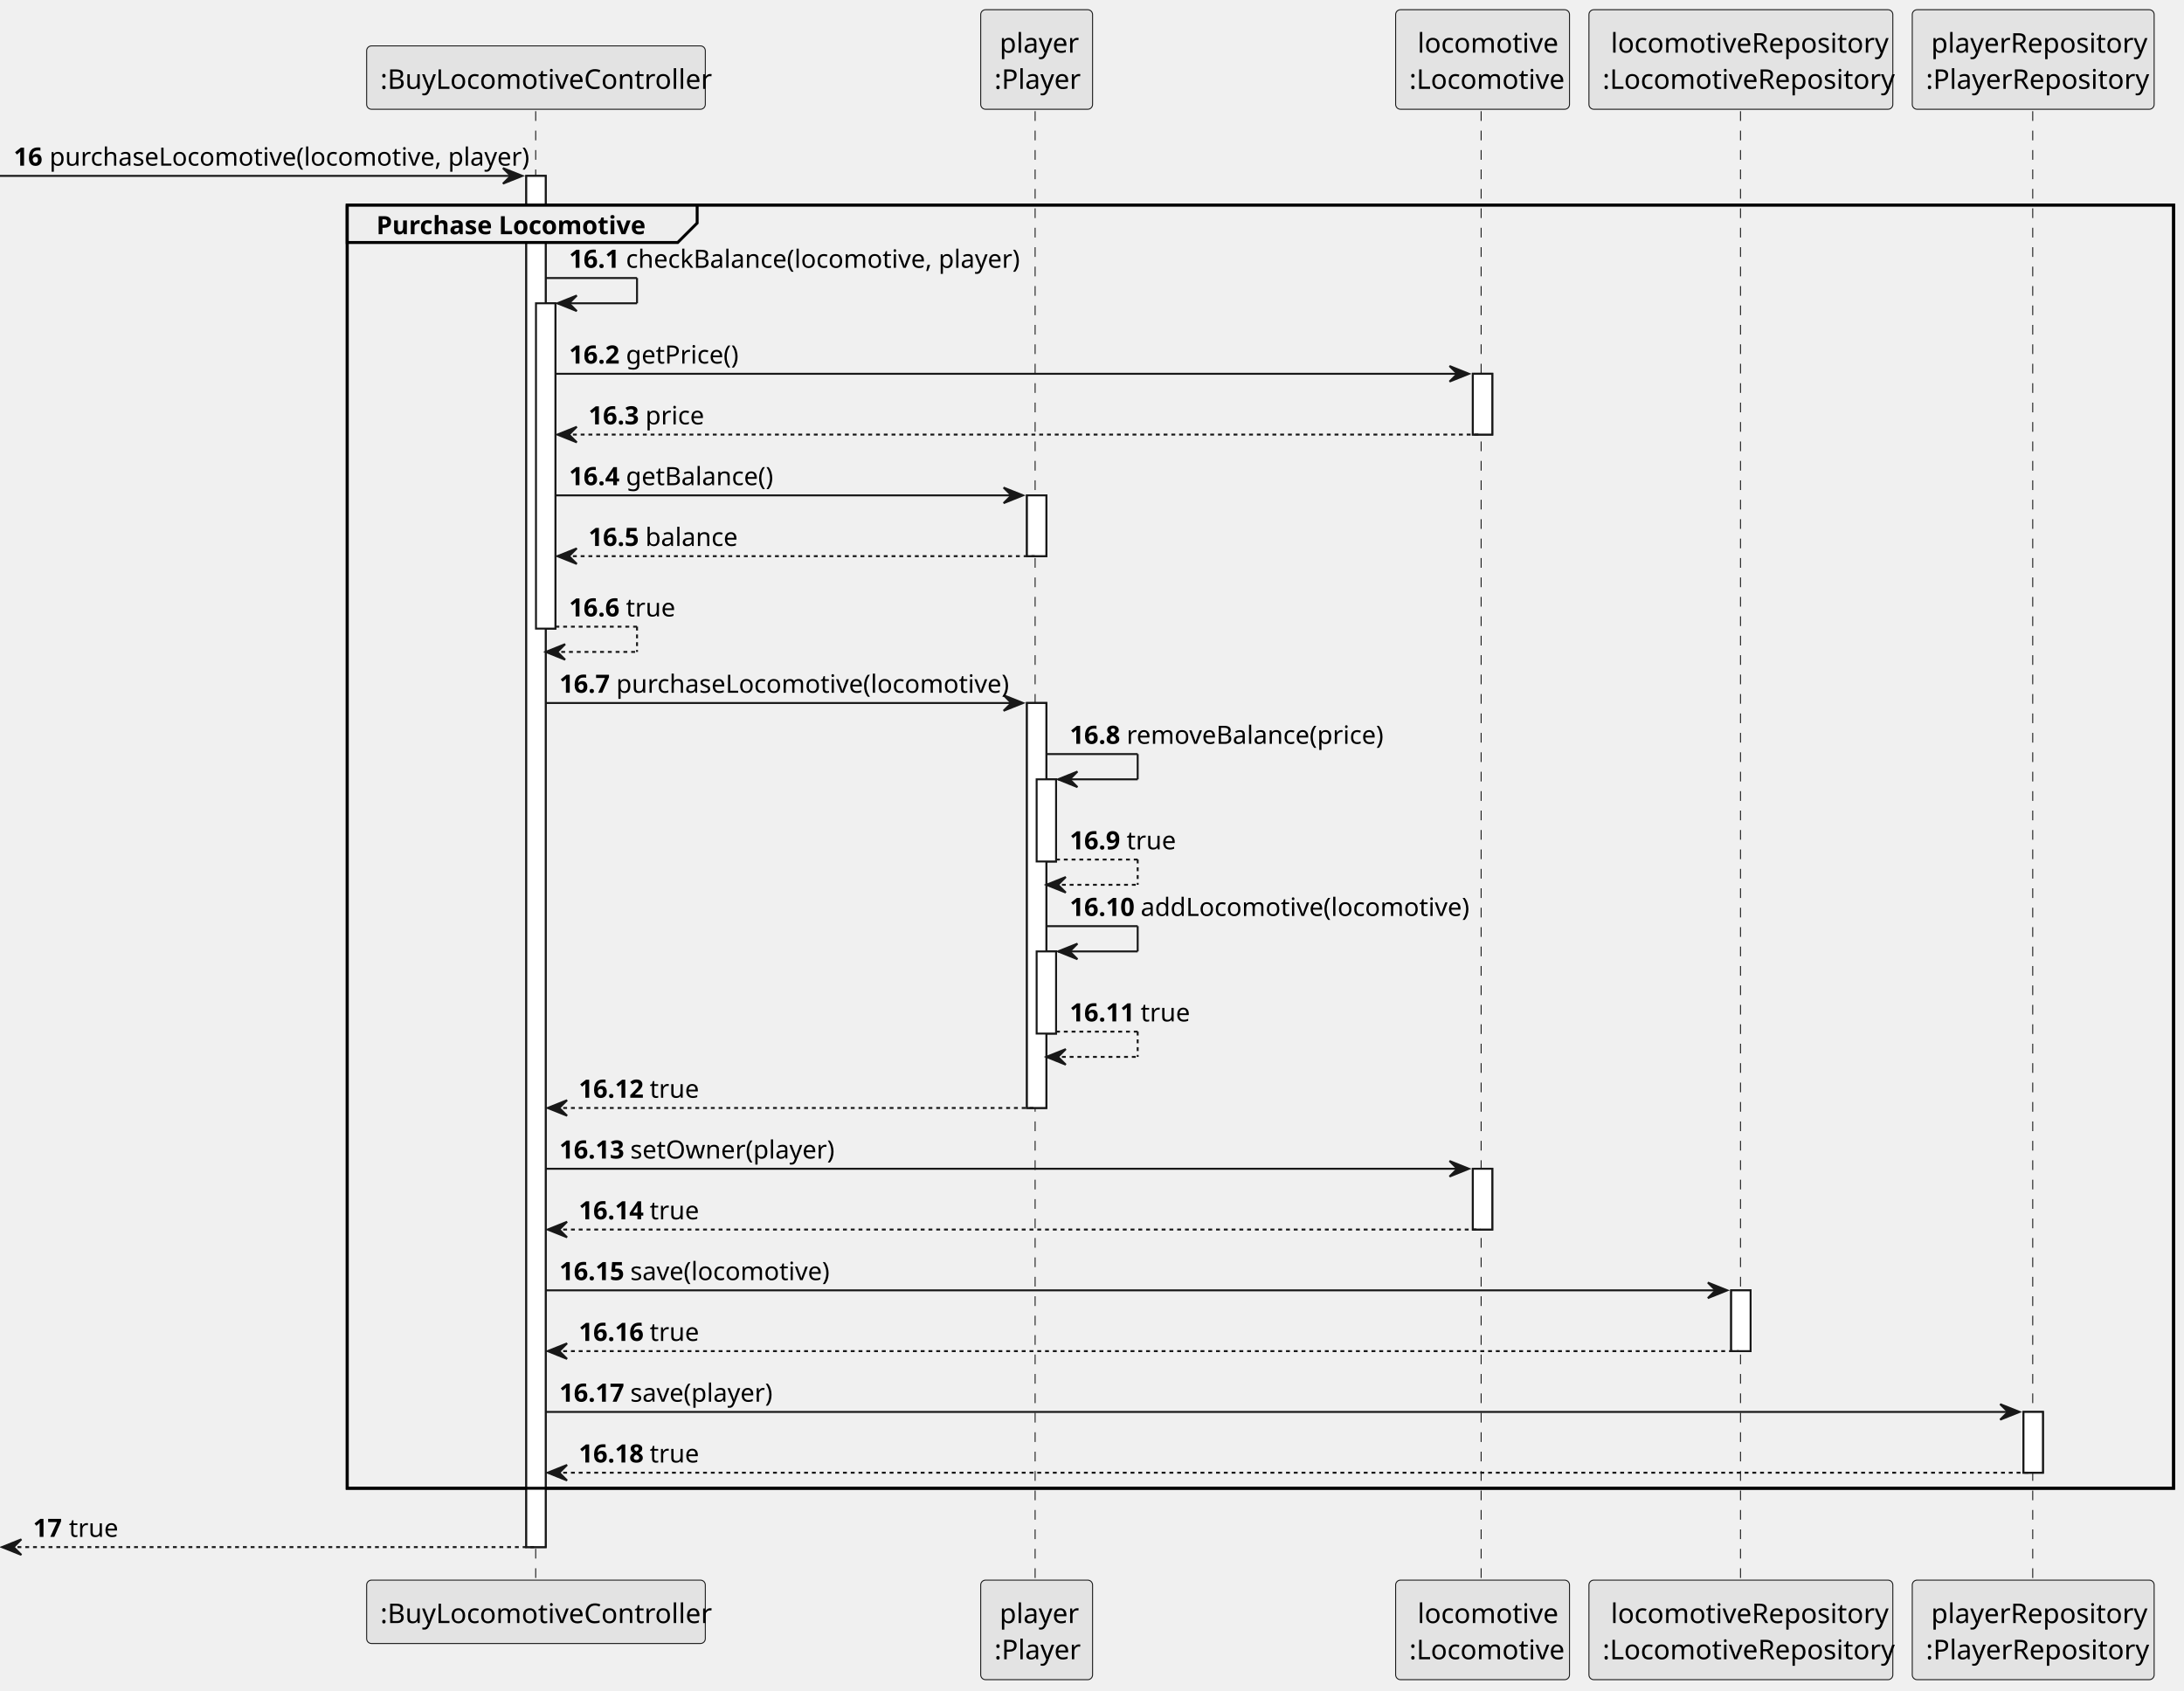
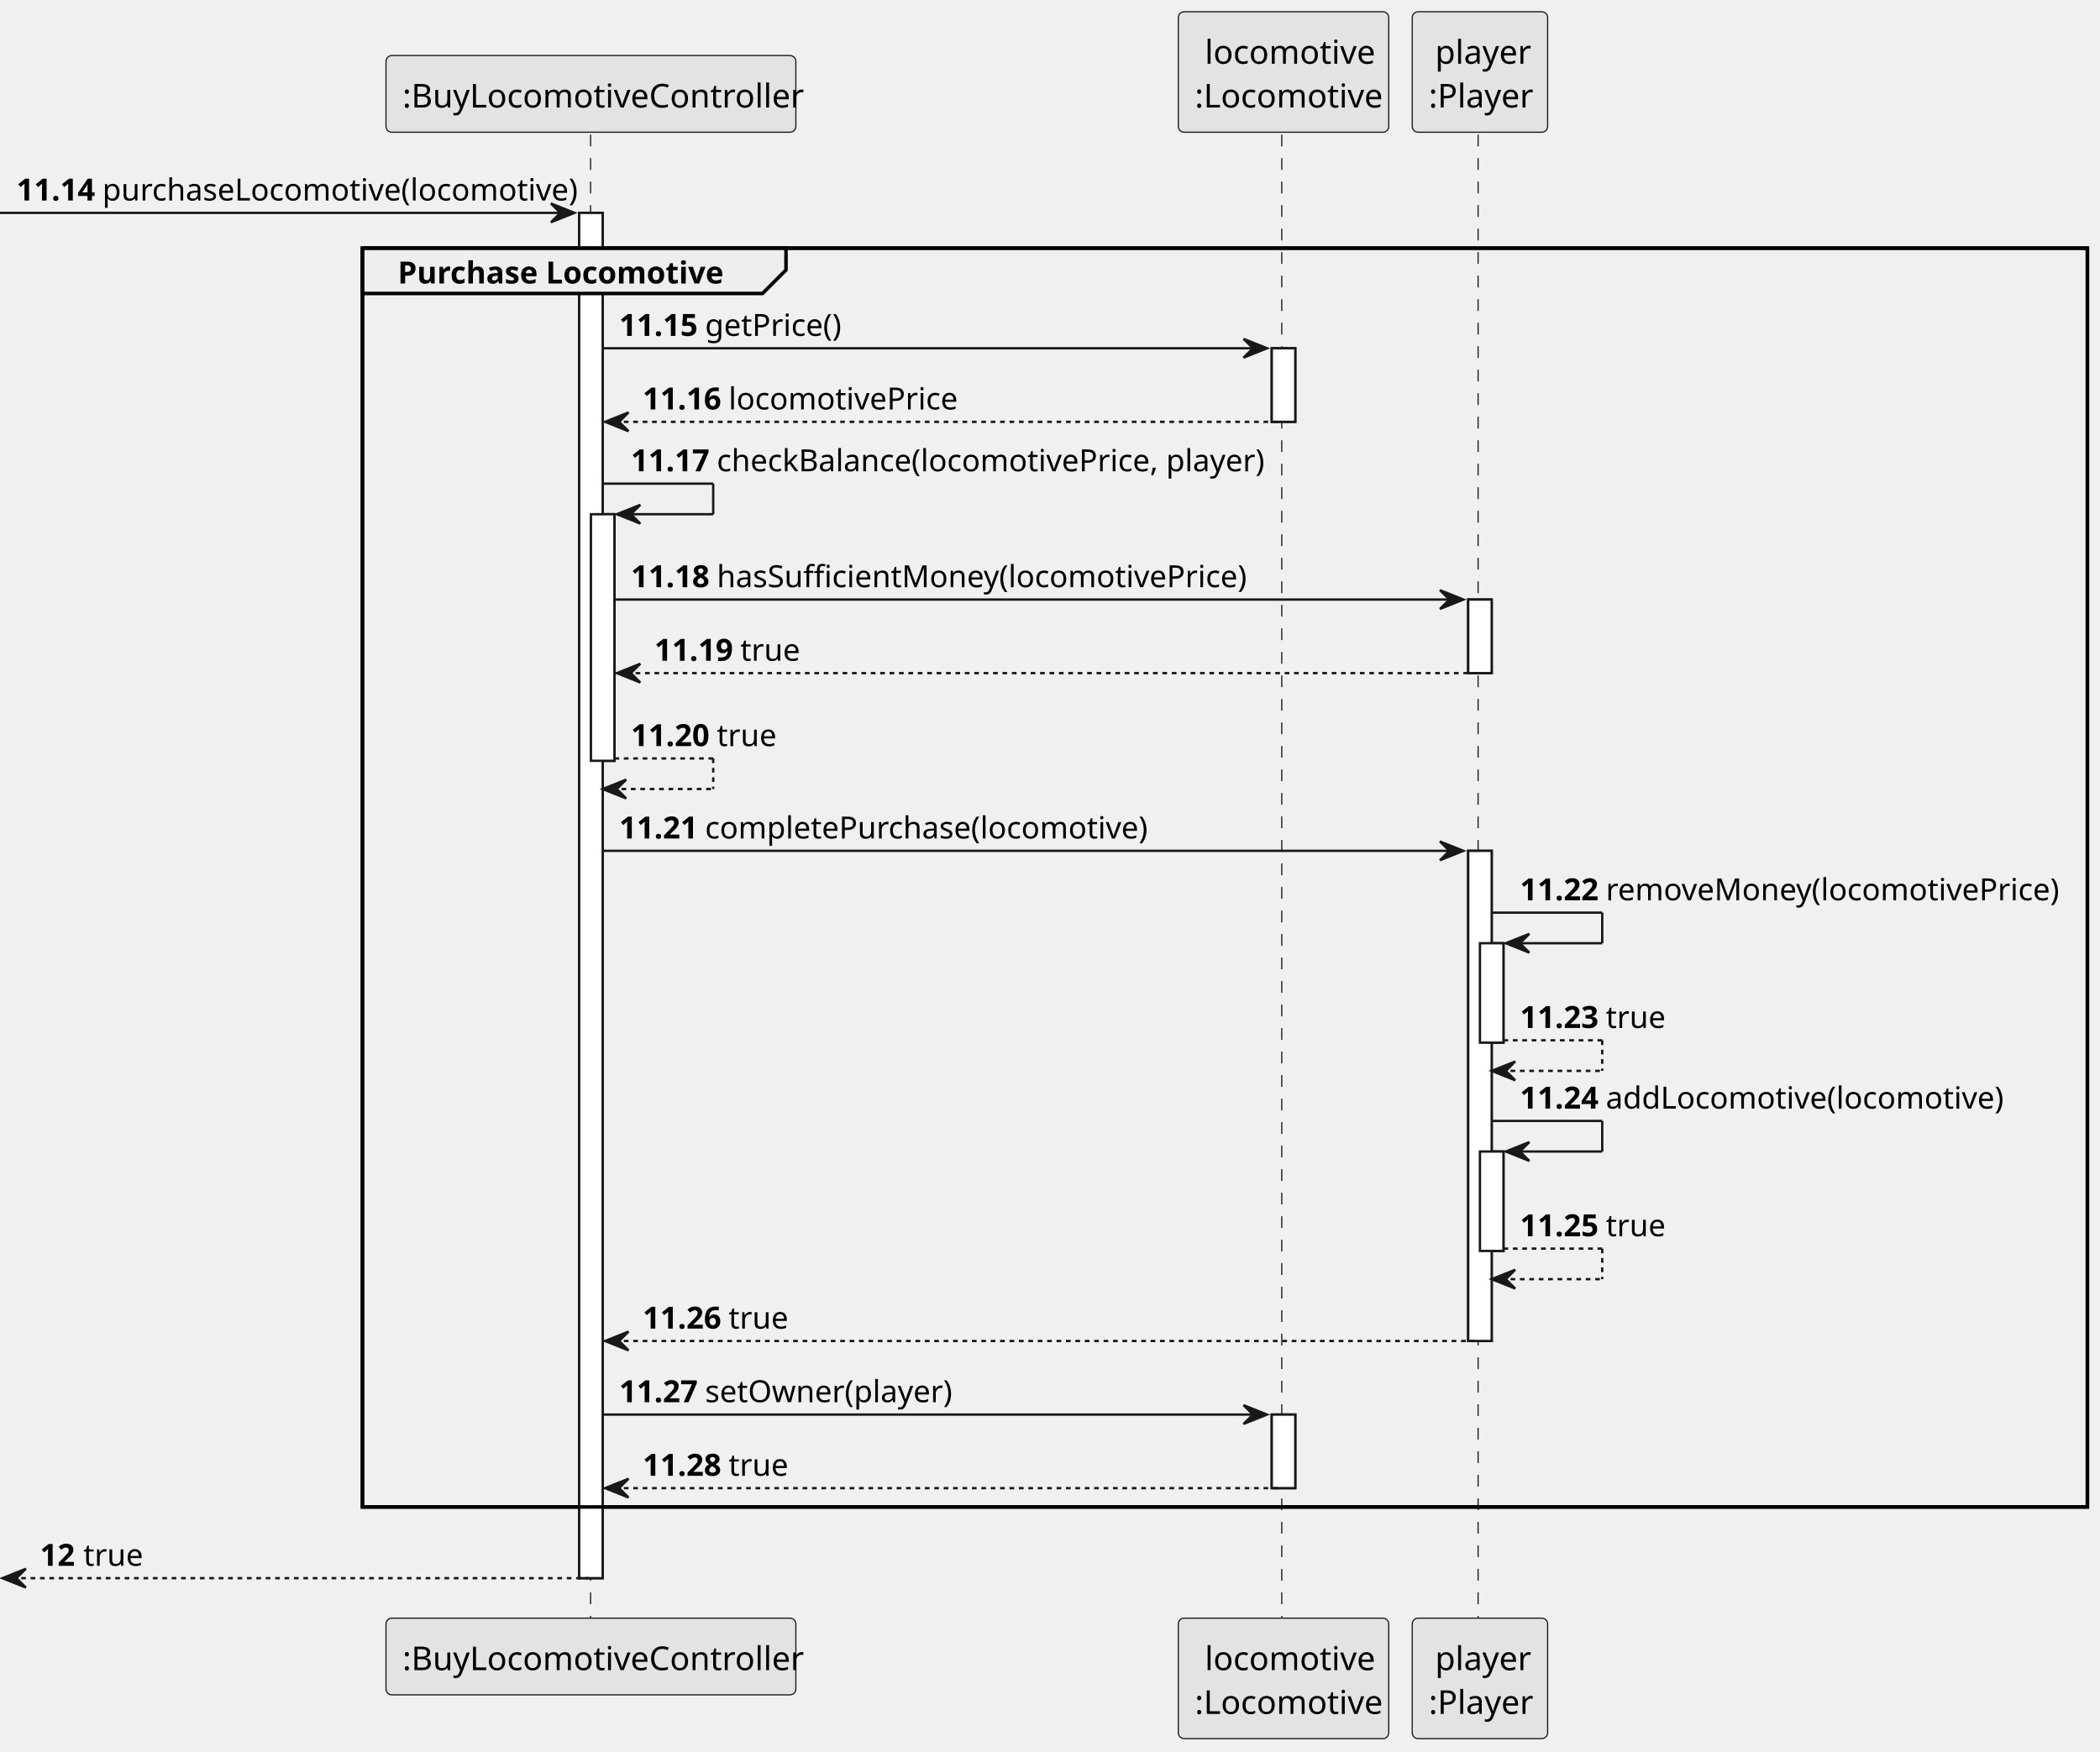
- <svg xmlns="http://www.w3.org/2000/svg" contentStyleType="text/css" height="870px" preserveAspectRatio="none" style="width:1124px;height:870px;background:#FFFFFF;" version="1.1" viewBox="0 0 1124 870" width="1124px" zoomAndPan="magnify">
+ <svg xmlns="http://www.w3.org/2000/svg" contentStyleType="text/css" height="745px" preserveAspectRatio="none" style="width:893px;height:745px;background:#FFFFFF;" version="1.1" viewBox="0 0 893 745" width="893px" zoomAndPan="magnify">
  <defs />
  <g>
-     <rect fill="#FFFFFF" height="705.82" style="stroke:#181818;stroke-width:1.0;" width="10" x="270.844" y="90.533" />
-     <rect fill="#FFFFFF" height="167.455" style="stroke:#181818;stroke-width:1.0;" width="10" x="275.844" y="156.115" />
-     <rect fill="#FFFFFF" height="31.291" style="stroke:#181818;stroke-width:1.0;" width="10" x="528.511" y="254.988" />
-     <rect fill="#FFFFFF" height="208.455" style="stroke:#181818;stroke-width:1.0;" width="10" x="528.511" y="361.861" />
-     <rect fill="#FFFFFF" height="42.291" style="stroke:#181818;stroke-width:1.0;" width="10" x="533.511" y="401.152" />
-     <rect fill="#FFFFFF" height="42.291" style="stroke:#181818;stroke-width:1.0;" width="10" x="533.511" y="489.734" />
-     <rect fill="#FFFFFF" height="31.291" style="stroke:#181818;stroke-width:1.0;" width="10" x="758.007" y="192.406" />
-     <rect fill="#FFFFFF" height="31.291" style="stroke:#181818;stroke-width:1.0;" width="10" x="758.007" y="601.607" />
-     <rect fill="#FFFFFF" height="31.291" style="stroke:#181818;stroke-width:1.0;" width="10" x="890.948" y="664.189" />
-     <rect fill="#FFFFFF" height="31.291" style="stroke:#181818;stroke-width:1.0;" width="10" x="1041.393" y="726.771" />
-     <rect fill="none" height="660.529" style="stroke:#000000;stroke-width:1.5;" width="939.941" x="178.696" y="105.533" />
-     <line style="stroke:#181818;stroke-width:0.5;stroke-dasharray:5.0,5.0;" x1="275.696" x2="275.696" y1="57.242" y2="814.354" />
-     <line style="stroke:#181818;stroke-width:0.5;stroke-dasharray:5.0,5.0;" x1="532.725" x2="532.725" y1="57.242" y2="814.354" />
-     <line style="stroke:#181818;stroke-width:0.5;stroke-dasharray:5.0,5.0;" x1="762.266" x2="762.266" y1="57.242" y2="814.354" />
-     <line style="stroke:#181818;stroke-width:0.5;stroke-dasharray:5.0,5.0;" x1="895.749" x2="895.749" y1="57.242" y2="814.354" />
-     <line style="stroke:#181818;stroke-width:0.5;stroke-dasharray:5.0,5.0;" x1="1046.148" x2="1046.148" y1="57.242" y2="814.354" />
-     <rect fill="#E3E3E3" height="32.621" rx="2.5" ry="2.5" style="stroke:#181818;stroke-width:0.5;" width="174.296" x="188.696" y="23.621" />
-     <text fill="#000000" font-family="sans-serif" font-size="14" lengthAdjust="spacing" textLength="160.296" x="195.696" y="45.728">:BuyLocomotiveController</text>
-     <rect fill="#E3E3E3" height="32.621" rx="2.5" ry="2.5" style="stroke:#181818;stroke-width:0.5;" width="174.296" x="188.696" y="813.354" />
-     <text fill="#000000" font-family="sans-serif" font-size="14" lengthAdjust="spacing" textLength="160.296" x="195.696" y="835.461">:BuyLocomotiveController</text>
-     <rect fill="#E3E3E3" height="51.242" rx="2.5" ry="2.5" style="stroke:#181818;stroke-width:0.5;" width="57.572" x="504.725" y="5" />
-     <text fill="#000000" font-family="sans-serif" font-size="14" lengthAdjust="spacing" textLength="38.131" x="514.446" y="27.107">player</text>
-     <text fill="#000000" font-family="sans-serif" font-size="14" lengthAdjust="spacing" textLength="43.572" x="511.725" y="45.728">:Player</text>
-     <rect fill="#E3E3E3" height="51.242" rx="2.5" ry="2.5" style="stroke:#181818;stroke-width:0.5;" width="57.572" x="504.725" y="813.354" />
-     <text fill="#000000" font-family="sans-serif" font-size="14" lengthAdjust="spacing" textLength="38.131" x="514.446" y="835.461">player</text>
-     <text fill="#000000" font-family="sans-serif" font-size="14" lengthAdjust="spacing" textLength="43.572" x="511.725" y="854.082">:Player</text>
-     <rect fill="#E3E3E3" height="51.242" rx="2.5" ry="2.5" style="stroke:#181818;stroke-width:0.5;" width="89.482" x="718.266" y="5" />
-     <text fill="#000000" font-family="sans-serif" font-size="14" lengthAdjust="spacing" textLength="66.917" x="729.549" y="27.107">locomotive</text>
-     <text fill="#000000" font-family="sans-serif" font-size="14" lengthAdjust="spacing" textLength="75.482" x="725.266" y="45.728">:Locomotive</text>
-     <rect fill="#E3E3E3" height="51.242" rx="2.5" ry="2.5" style="stroke:#181818;stroke-width:0.5;" width="89.482" x="718.266" y="813.354" />
-     <text fill="#000000" font-family="sans-serif" font-size="14" lengthAdjust="spacing" textLength="66.917" x="729.549" y="835.461">locomotive</text>
-     <text fill="#000000" font-family="sans-serif" font-size="14" lengthAdjust="spacing" textLength="75.482" x="725.266" y="854.082">:Locomotive</text>
-     <rect fill="#E3E3E3" height="51.242" rx="2.5" ry="2.5" style="stroke:#181818;stroke-width:0.5;" width="156.399" x="817.749" y="5" />
-     <text fill="#000000" font-family="sans-serif" font-size="14" lengthAdjust="spacing" textLength="133.834" x="829.031" y="27.107">locomotiveRepository</text>
-     <text fill="#000000" font-family="sans-serif" font-size="14" lengthAdjust="spacing" textLength="142.399" x="824.749" y="45.728">:LocomotiveRepository</text>
-     <rect fill="#E3E3E3" height="51.242" rx="2.5" ry="2.5" style="stroke:#181818;stroke-width:0.5;" width="156.399" x="817.749" y="813.354" />
-     <text fill="#000000" font-family="sans-serif" font-size="14" lengthAdjust="spacing" textLength="133.834" x="829.031" y="835.461">locomotiveRepository</text>
-     <text fill="#000000" font-family="sans-serif" font-size="14" lengthAdjust="spacing" textLength="142.399" x="824.749" y="854.082">:LocomotiveRepository</text>
-     <rect fill="#E3E3E3" height="51.242" rx="2.5" ry="2.5" style="stroke:#181818;stroke-width:0.5;" width="124.489" x="984.148" y="5" />
-     <text fill="#000000" font-family="sans-serif" font-size="14" lengthAdjust="spacing" textLength="105.048" x="993.869" y="27.107">playerRepository</text>
-     <text fill="#000000" font-family="sans-serif" font-size="14" lengthAdjust="spacing" textLength="110.489" x="991.148" y="45.728">:PlayerRepository</text>
-     <rect fill="#E3E3E3" height="51.242" rx="2.5" ry="2.5" style="stroke:#181818;stroke-width:0.5;" width="124.489" x="984.148" y="813.354" />
-     <text fill="#000000" font-family="sans-serif" font-size="14" lengthAdjust="spacing" textLength="105.048" x="993.869" y="835.461">playerRepository</text>
-     <text fill="#000000" font-family="sans-serif" font-size="14" lengthAdjust="spacing" textLength="110.489" x="991.148" y="854.082">:PlayerRepository</text>
-     <rect fill="#FFFFFF" height="705.82" style="stroke:#181818;stroke-width:1.0;" width="10" x="270.844" y="90.533" />
-     <rect fill="#FFFFFF" height="167.455" style="stroke:#181818;stroke-width:1.0;" width="10" x="275.844" y="156.115" />
-     <rect fill="#FFFFFF" height="31.291" style="stroke:#181818;stroke-width:1.0;" width="10" x="528.511" y="254.988" />
-     <rect fill="#FFFFFF" height="208.455" style="stroke:#181818;stroke-width:1.0;" width="10" x="528.511" y="361.861" />
-     <rect fill="#FFFFFF" height="42.291" style="stroke:#181818;stroke-width:1.0;" width="10" x="533.511" y="401.152" />
-     <rect fill="#FFFFFF" height="42.291" style="stroke:#181818;stroke-width:1.0;" width="10" x="533.511" y="489.734" />
-     <rect fill="#FFFFFF" height="31.291" style="stroke:#181818;stroke-width:1.0;" width="10" x="758.007" y="192.406" />
-     <rect fill="#FFFFFF" height="31.291" style="stroke:#181818;stroke-width:1.0;" width="10" x="758.007" y="601.607" />
-     <rect fill="#FFFFFF" height="31.291" style="stroke:#181818;stroke-width:1.0;" width="10" x="890.948" y="664.189" />
-     <rect fill="#FFFFFF" height="31.291" style="stroke:#181818;stroke-width:1.0;" width="10" x="1041.393" y="726.771" />
-     <polygon fill="#181818" points="258.844,86.533,268.844,90.533,258.844,94.533,262.844,90.533" style="stroke:#181818;stroke-width:1.0;" />
-     <line style="stroke:#181818;stroke-width:1.0;" x1="0" x2="264.844" y1="90.533" y2="90.533" />
-     <text fill="#000000" font-family="sans-serif" font-size="13" font-weight="bold" lengthAdjust="spacing" textLength="14.46" x="7" y="85.27">16</text>
-     <text fill="#000000" font-family="sans-serif" font-size="13" lengthAdjust="spacing" textLength="233.384" x="25.46" y="85.27">purchaseLocomotive(locomotive, player)</text>
-     <path d="M178.696,105.533 L358.793,105.533 L358.793,114.824 L348.793,124.824 L178.696,124.824 L178.696,105.533 " fill="#EEEEEE" style="stroke:#000000;stroke-width:1.5;" />
-     <rect fill="none" height="660.529" style="stroke:#000000;stroke-width:1.5;" width="939.941" x="178.696" y="105.533" />
-     <text fill="#000000" font-family="sans-serif" font-size="13" font-weight="bold" lengthAdjust="spacing" textLength="135.097" x="193.696" y="120.561">Purchase Locomotive</text>
-     <line style="stroke:#181818;stroke-width:1.0;" x1="280.844" x2="327.844" y1="143.115" y2="143.115" />
-     <line style="stroke:#181818;stroke-width:1.0;" x1="327.844" x2="327.844" y1="143.115" y2="156.115" />
-     <line style="stroke:#181818;stroke-width:1.0;" x1="286.844" x2="327.844" y1="156.115" y2="156.115" />
-     <polygon fill="#181818" points="296.844,152.115,286.844,156.115,296.844,160.115,292.844,156.115" style="stroke:#181818;stroke-width:1.0;" />
-     <text fill="#000000" font-family="sans-serif" font-size="13" font-weight="bold" lengthAdjust="spacing" textLength="25.302" x="292.844" y="137.852">16.1</text>
-     <text fill="#000000" font-family="sans-serif" font-size="13" lengthAdjust="spacing" textLength="194.365" x="322.146" y="137.852">checkBalance(locomotive, player)</text>
-     <polygon fill="#181818" points="746.007,188.406,756.007,192.406,746.007,196.406,750.007,192.406" style="stroke:#181818;stroke-width:1.0;" />
-     <line style="stroke:#181818;stroke-width:1.0;" x1="285.844" x2="752.007" y1="192.406" y2="192.406" />
-     <text fill="#000000" font-family="sans-serif" font-size="13" font-weight="bold" lengthAdjust="spacing" textLength="25.302" x="292.844" y="187.144">16.2</text>
-     <text fill="#000000" font-family="sans-serif" font-size="13" lengthAdjust="spacing" textLength="56.348" x="322.146" y="187.144">getPrice()</text>
-     <polygon fill="#181818" points="296.844,219.697,286.844,223.697,296.844,227.697,292.844,223.697" style="stroke:#181818;stroke-width:1.0;" />
-     <line style="stroke:#181818;stroke-width:1.0;stroke-dasharray:2.0,2.0;" x1="290.844" x2="762.007" y1="223.697" y2="223.697" />
-     <text fill="#000000" font-family="sans-serif" font-size="13" font-weight="bold" lengthAdjust="spacing" textLength="25.302" x="302.844" y="218.435">16.3</text>
-     <text fill="#000000" font-family="sans-serif" font-size="13" lengthAdjust="spacing" textLength="28.177" x="332.146" y="218.435">price</text>
-     <polygon fill="#181818" points="516.511,250.988,526.511,254.988,516.511,258.988,520.511,254.988" style="stroke:#181818;stroke-width:1.0;" />
-     <line style="stroke:#181818;stroke-width:1.0;" x1="285.844" x2="522.511" y1="254.988" y2="254.988" />
-     <text fill="#000000" font-family="sans-serif" font-size="13" font-weight="bold" lengthAdjust="spacing" textLength="25.302" x="292.844" y="249.726">16.4</text>
-     <text fill="#000000" font-family="sans-serif" font-size="13" lengthAdjust="spacing" textLength="73.709" x="322.146" y="249.726">getBalance()</text>
-     <polygon fill="#181818" points="296.844,282.279,286.844,286.279,296.844,290.279,292.844,286.279" style="stroke:#181818;stroke-width:1.0;" />
-     <line style="stroke:#181818;stroke-width:1.0;stroke-dasharray:2.0,2.0;" x1="290.844" x2="532.511" y1="286.279" y2="286.279" />
-     <text fill="#000000" font-family="sans-serif" font-size="13" font-weight="bold" lengthAdjust="spacing" textLength="25.302" x="302.844" y="281.017">16.5</text>
-     <text fill="#000000" font-family="sans-serif" font-size="13" lengthAdjust="spacing" textLength="45.538" x="332.146" y="281.017">balance</text>
-     <line style="stroke:#181818;stroke-width:1.0;stroke-dasharray:2.0,2.0;" x1="285.844" x2="327.844" y1="322.57" y2="322.57" />
-     <line style="stroke:#181818;stroke-width:1.0;stroke-dasharray:2.0,2.0;" x1="327.844" x2="327.844" y1="322.57" y2="335.57" />
-     <line style="stroke:#181818;stroke-width:1.0;stroke-dasharray:2.0,2.0;" x1="280.844" x2="327.844" y1="335.57" y2="335.57" />
-     <polygon fill="#181818" points="290.844,331.57,280.844,335.57,290.844,339.57,286.844,335.57" style="stroke:#181818;stroke-width:1.0;" />
-     <text fill="#000000" font-family="sans-serif" font-size="13" font-weight="bold" lengthAdjust="spacing" textLength="25.302" x="292.844" y="317.308">16.6</text>
-     <text fill="#000000" font-family="sans-serif" font-size="13" lengthAdjust="spacing" textLength="22.401" x="322.146" y="317.308">true</text>
-     <polygon fill="#181818" points="516.511,357.861,526.511,361.861,516.511,365.861,520.511,361.861" style="stroke:#181818;stroke-width:1.0;" />
-     <line style="stroke:#181818;stroke-width:1.0;" x1="280.844" x2="522.511" y1="361.861" y2="361.861" />
-     <text fill="#000000" font-family="sans-serif" font-size="13" font-weight="bold" lengthAdjust="spacing" textLength="25.302" x="287.844" y="356.599">16.7</text>
-     <text fill="#000000" font-family="sans-serif" font-size="13" lengthAdjust="spacing" textLength="190.753" x="317.146" y="356.599">purchaseLocomotive(locomotive)</text>
-     <line style="stroke:#181818;stroke-width:1.0;" x1="538.511" x2="585.511" y1="388.152" y2="388.152" />
-     <line style="stroke:#181818;stroke-width:1.0;" x1="585.511" x2="585.511" y1="388.152" y2="401.152" />
-     <line style="stroke:#181818;stroke-width:1.0;" x1="544.511" x2="585.511" y1="401.152" y2="401.152" />
-     <polygon fill="#181818" points="554.511,397.152,544.511,401.152,554.511,405.152,550.511,401.152" style="stroke:#181818;stroke-width:1.0;" />
-     <text fill="#000000" font-family="sans-serif" font-size="13" font-weight="bold" lengthAdjust="spacing" textLength="25.302" x="550.511" y="382.89">16.8</text>
-     <text fill="#000000" font-family="sans-serif" font-size="13" lengthAdjust="spacing" textLength="127.163" x="579.813" y="382.89">removeBalance(price)</text>
-     <line style="stroke:#181818;stroke-width:1.0;stroke-dasharray:2.0,2.0;" x1="543.511" x2="585.511" y1="442.443" y2="442.443" />
-     <line style="stroke:#181818;stroke-width:1.0;stroke-dasharray:2.0,2.0;" x1="585.511" x2="585.511" y1="442.443" y2="455.443" />
-     <line style="stroke:#181818;stroke-width:1.0;stroke-dasharray:2.0,2.0;" x1="538.511" x2="585.511" y1="455.443" y2="455.443" />
-     <polygon fill="#181818" points="548.511,451.443,538.511,455.443,548.511,459.443,544.511,455.443" style="stroke:#181818;stroke-width:1.0;" />
-     <text fill="#000000" font-family="sans-serif" font-size="13" font-weight="bold" lengthAdjust="spacing" textLength="25.302" x="550.511" y="437.181">16.9</text>
-     <text fill="#000000" font-family="sans-serif" font-size="13" lengthAdjust="spacing" textLength="22.401" x="579.813" y="437.181">true</text>
-     <line style="stroke:#181818;stroke-width:1.0;" x1="538.511" x2="585.511" y1="476.734" y2="476.734" />
-     <line style="stroke:#181818;stroke-width:1.0;" x1="585.511" x2="585.511" y1="476.734" y2="489.734" />
-     <line style="stroke:#181818;stroke-width:1.0;" x1="544.511" x2="585.511" y1="489.734" y2="489.734" />
-     <polygon fill="#181818" points="554.511,485.734,544.511,489.734,554.511,493.734,550.511,489.734" style="stroke:#181818;stroke-width:1.0;" />
-     <text fill="#000000" font-family="sans-serif" font-size="13" font-weight="bold" lengthAdjust="spacing" textLength="32.532" x="550.511" y="471.472">16.10</text>
-     <text fill="#000000" font-family="sans-serif" font-size="13" lengthAdjust="spacing" textLength="158.964" x="587.043" y="471.472">addLocomotive(locomotive)</text>
-     <line style="stroke:#181818;stroke-width:1.0;stroke-dasharray:2.0,2.0;" x1="543.511" x2="585.511" y1="531.025" y2="531.025" />
-     <line style="stroke:#181818;stroke-width:1.0;stroke-dasharray:2.0,2.0;" x1="585.511" x2="585.511" y1="531.025" y2="544.025" />
-     <line style="stroke:#181818;stroke-width:1.0;stroke-dasharray:2.0,2.0;" x1="538.511" x2="585.511" y1="544.025" y2="544.025" />
-     <polygon fill="#181818" points="548.511,540.025,538.511,544.025,548.511,548.025,544.511,544.025" style="stroke:#181818;stroke-width:1.0;" />
-     <text fill="#000000" font-family="sans-serif" font-size="13" font-weight="bold" lengthAdjust="spacing" textLength="32.532" x="550.511" y="525.763">16.11</text>
-     <text fill="#000000" font-family="sans-serif" font-size="13" lengthAdjust="spacing" textLength="22.401" x="587.043" y="525.763">true</text>
-     <polygon fill="#181818" points="291.844,566.316,281.844,570.316,291.844,574.316,287.844,570.316" style="stroke:#181818;stroke-width:1.0;" />
-     <line style="stroke:#181818;stroke-width:1.0;stroke-dasharray:2.0,2.0;" x1="285.844" x2="532.511" y1="570.316" y2="570.316" />
-     <text fill="#000000" font-family="sans-serif" font-size="13" font-weight="bold" lengthAdjust="spacing" textLength="32.532" x="297.844" y="565.054">16.12</text>
-     <text fill="#000000" font-family="sans-serif" font-size="13" lengthAdjust="spacing" textLength="22.401" x="334.376" y="565.054">true</text>
-     <polygon fill="#181818" points="746.007,597.607,756.007,601.607,746.007,605.607,750.007,601.607" style="stroke:#181818;stroke-width:1.0;" />
-     <line style="stroke:#181818;stroke-width:1.0;" x1="280.844" x2="752.007" y1="601.607" y2="601.607" />
-     <text fill="#000000" font-family="sans-serif" font-size="13" font-weight="bold" lengthAdjust="spacing" textLength="32.532" x="287.844" y="596.345">16.13</text>
-     <text fill="#000000" font-family="sans-serif" font-size="13" lengthAdjust="spacing" textLength="99.696" x="324.376" y="596.345">setOwner(player)</text>
-     <polygon fill="#181818" points="291.844,628.898,281.844,632.898,291.844,636.898,287.844,632.898" style="stroke:#181818;stroke-width:1.0;" />
-     <line style="stroke:#181818;stroke-width:1.0;stroke-dasharray:2.0,2.0;" x1="285.844" x2="762.007" y1="632.898" y2="632.898" />
-     <text fill="#000000" font-family="sans-serif" font-size="13" font-weight="bold" lengthAdjust="spacing" textLength="32.532" x="297.844" y="627.636">16.14</text>
-     <text fill="#000000" font-family="sans-serif" font-size="13" lengthAdjust="spacing" textLength="22.401" x="334.376" y="627.636">true</text>
-     <polygon fill="#181818" points="878.948,660.189,888.948,664.189,878.948,668.189,882.948,664.189" style="stroke:#181818;stroke-width:1.0;" />
-     <line style="stroke:#181818;stroke-width:1.0;" x1="280.844" x2="884.948" y1="664.189" y2="664.189" />
-     <text fill="#000000" font-family="sans-serif" font-size="13" font-weight="bold" lengthAdjust="spacing" textLength="32.532" x="287.844" y="658.927">16.15</text>
-     <text fill="#000000" font-family="sans-serif" font-size="13" lengthAdjust="spacing" textLength="98.255" x="324.376" y="658.927">save(locomotive)</text>
-     <polygon fill="#181818" points="291.844,691.481,281.844,695.481,291.844,699.481,287.844,695.481" style="stroke:#181818;stroke-width:1.0;" />
-     <line style="stroke:#181818;stroke-width:1.0;stroke-dasharray:2.0,2.0;" x1="285.844" x2="894.948" y1="695.481" y2="695.481" />
-     <text fill="#000000" font-family="sans-serif" font-size="13" font-weight="bold" lengthAdjust="spacing" textLength="32.532" x="297.844" y="690.218">16.16</text>
-     <text fill="#000000" font-family="sans-serif" font-size="13" lengthAdjust="spacing" textLength="22.401" x="334.376" y="690.218">true</text>
-     <polygon fill="#181818" points="1029.393,722.771,1039.393,726.771,1029.393,730.771,1033.393,726.771" style="stroke:#181818;stroke-width:1.0;" />
-     <line style="stroke:#181818;stroke-width:1.0;" x1="280.844" x2="1035.393" y1="726.771" y2="726.771" />
-     <text fill="#000000" font-family="sans-serif" font-size="13" font-weight="bold" lengthAdjust="spacing" textLength="32.532" x="287.844" y="721.509">16.17</text>
-     <text fill="#000000" font-family="sans-serif" font-size="13" lengthAdjust="spacing" textLength="71.525" x="324.376" y="721.509">save(player)</text>
-     <polygon fill="#181818" points="291.844,754.062,281.844,758.062,291.844,762.062,287.844,758.062" style="stroke:#181818;stroke-width:1.0;" />
-     <line style="stroke:#181818;stroke-width:1.0;stroke-dasharray:2.0,2.0;" x1="285.844" x2="1045.393" y1="758.062" y2="758.062" />
-     <text fill="#000000" font-family="sans-serif" font-size="13" font-weight="bold" lengthAdjust="spacing" textLength="32.532" x="297.844" y="752.8">16.18</text>
-     <text fill="#000000" font-family="sans-serif" font-size="13" lengthAdjust="spacing" textLength="22.401" x="334.376" y="752.8">true</text>
-     <polygon fill="#181818" points="11,792.354,1,796.354,11,800.354,7,796.354" style="stroke:#181818;stroke-width:1.0;" />
-     <line style="stroke:#181818;stroke-width:1.0;stroke-dasharray:2.0,2.0;" x1="5" x2="274.844" y1="796.354" y2="796.354" />
-     <text fill="#000000" font-family="sans-serif" font-size="13" font-weight="bold" lengthAdjust="spacing" textLength="14.46" x="17" y="791.091">17</text>
-     <text fill="#000000" font-family="sans-serif" font-size="13" lengthAdjust="spacing" textLength="22.401" x="35.46" y="791.091">true</text>
+     <rect fill="#FFFFFF" height="580.656" style="stroke:#181818;stroke-width:1.0;" width="10" x="246.285" y="90.533" />
+     <rect fill="#FFFFFF" height="104.873" style="stroke:#181818;stroke-width:1.0;" width="10" x="251.285" y="218.697" />
+     <rect fill="#FFFFFF" height="31.291" style="stroke:#181818;stroke-width:1.0;" width="10" x="540.8" y="148.115" />
+     <rect fill="#FFFFFF" height="31.291" style="stroke:#181818;stroke-width:1.0;" width="10" x="540.8" y="601.607" />
+     <rect fill="#FFFFFF" height="31.291" style="stroke:#181818;stroke-width:1.0;" width="10" x="624.328" y="254.988" />
+     <rect fill="#FFFFFF" height="208.455" style="stroke:#181818;stroke-width:1.0;" width="10" x="624.328" y="361.861" />
+     <rect fill="#FFFFFF" height="42.291" style="stroke:#181818;stroke-width:1.0;" width="10" x="629.328" y="401.152" />
+     <rect fill="#FFFFFF" height="42.291" style="stroke:#181818;stroke-width:1.0;" width="10" x="629.328" y="489.734" />
+     <rect fill="none" height="535.365" style="stroke:#000000;stroke-width:1.5;" width="733.503" x="154.137" y="105.533" />
+     <line style="stroke:#181818;stroke-width:0.5;stroke-dasharray:5.0,5.0;" x1="251.137" x2="251.137" y1="57.242" y2="689.189" />
+     <line style="stroke:#181818;stroke-width:0.5;stroke-dasharray:5.0,5.0;" x1="545.059" x2="545.059" y1="57.242" y2="689.189" />
+     <line style="stroke:#181818;stroke-width:0.5;stroke-dasharray:5.0,5.0;" x1="628.542" x2="628.542" y1="57.242" y2="689.189" />
+     <rect fill="#E3E3E3" height="32.621" rx="2.5" ry="2.5" style="stroke:#181818;stroke-width:0.5;" width="174.296" x="164.137" y="23.621" />
+     <text fill="#000000" font-family="sans-serif" font-size="14" lengthAdjust="spacing" textLength="160.296" x="171.137" y="45.728">:BuyLocomotiveController</text>
+     <rect fill="#E3E3E3" height="32.621" rx="2.5" ry="2.5" style="stroke:#181818;stroke-width:0.5;" width="174.296" x="164.137" y="688.189" />
+     <text fill="#000000" font-family="sans-serif" font-size="14" lengthAdjust="spacing" textLength="160.296" x="171.137" y="710.297">:BuyLocomotiveController</text>
+     <rect fill="#E3E3E3" height="51.242" rx="2.5" ry="2.5" style="stroke:#181818;stroke-width:0.5;" width="89.482" x="501.059" y="5" />
+     <text fill="#000000" font-family="sans-serif" font-size="14" lengthAdjust="spacing" textLength="66.917" x="512.342" y="27.107">locomotive</text>
+     <text fill="#000000" font-family="sans-serif" font-size="14" lengthAdjust="spacing" textLength="75.482" x="508.059" y="45.728">:Locomotive</text>
+     <rect fill="#E3E3E3" height="51.242" rx="2.5" ry="2.5" style="stroke:#181818;stroke-width:0.5;" width="89.482" x="501.059" y="688.189" />
+     <text fill="#000000" font-family="sans-serif" font-size="14" lengthAdjust="spacing" textLength="66.917" x="512.342" y="710.297">locomotive</text>
+     <text fill="#000000" font-family="sans-serif" font-size="14" lengthAdjust="spacing" textLength="75.482" x="508.059" y="728.918">:Locomotive</text>
+     <rect fill="#E3E3E3" height="51.242" rx="2.5" ry="2.5" style="stroke:#181818;stroke-width:0.5;" width="57.572" x="600.542" y="5" />
+     <text fill="#000000" font-family="sans-serif" font-size="14" lengthAdjust="spacing" textLength="38.131" x="610.262" y="27.107">player</text>
+     <text fill="#000000" font-family="sans-serif" font-size="14" lengthAdjust="spacing" textLength="43.572" x="607.542" y="45.728">:Player</text>
+     <rect fill="#E3E3E3" height="51.242" rx="2.5" ry="2.5" style="stroke:#181818;stroke-width:0.5;" width="57.572" x="600.542" y="688.189" />
+     <text fill="#000000" font-family="sans-serif" font-size="14" lengthAdjust="spacing" textLength="38.131" x="610.262" y="710.297">player</text>
+     <text fill="#000000" font-family="sans-serif" font-size="14" lengthAdjust="spacing" textLength="43.572" x="607.542" y="728.918">:Player</text>
+     <rect fill="#FFFFFF" height="580.656" style="stroke:#181818;stroke-width:1.0;" width="10" x="246.285" y="90.533" />
+     <rect fill="#FFFFFF" height="104.873" style="stroke:#181818;stroke-width:1.0;" width="10" x="251.285" y="218.697" />
+     <rect fill="#FFFFFF" height="31.291" style="stroke:#181818;stroke-width:1.0;" width="10" x="540.8" y="148.115" />
+     <rect fill="#FFFFFF" height="31.291" style="stroke:#181818;stroke-width:1.0;" width="10" x="540.8" y="601.607" />
+     <rect fill="#FFFFFF" height="31.291" style="stroke:#181818;stroke-width:1.0;" width="10" x="624.328" y="254.988" />
+     <rect fill="#FFFFFF" height="208.455" style="stroke:#181818;stroke-width:1.0;" width="10" x="624.328" y="361.861" />
+     <rect fill="#FFFFFF" height="42.291" style="stroke:#181818;stroke-width:1.0;" width="10" x="629.328" y="401.152" />
+     <rect fill="#FFFFFF" height="42.291" style="stroke:#181818;stroke-width:1.0;" width="10" x="629.328" y="489.734" />
+     <polygon fill="#181818" points="234.285,86.533,244.285,90.533,234.285,94.533,238.285,90.533" style="stroke:#181818;stroke-width:1.0;" />
+     <line style="stroke:#181818;stroke-width:1.0;" x1="0" x2="240.285" y1="90.533" y2="90.533" />
+     <text fill="#000000" font-family="sans-serif" font-size="13" font-weight="bold" lengthAdjust="spacing" textLength="32.532" x="7" y="85.27">11.14</text>
+     <text fill="#000000" font-family="sans-serif" font-size="13" lengthAdjust="spacing" textLength="190.753" x="43.532" y="85.27">purchaseLocomotive(locomotive)</text>
+     <path d="M154.137,105.533 L334.234,105.533 L334.234,114.824 L324.234,124.824 L154.137,124.824 L154.137,105.533 " fill="#EEEEEE" style="stroke:#000000;stroke-width:1.5;" />
+     <rect fill="none" height="535.365" style="stroke:#000000;stroke-width:1.5;" width="733.503" x="154.137" y="105.533" />
+     <text fill="#000000" font-family="sans-serif" font-size="13" font-weight="bold" lengthAdjust="spacing" textLength="135.097" x="169.137" y="120.561">Purchase Locomotive</text>
+     <polygon fill="#181818" points="528.8,144.115,538.8,148.115,528.8,152.115,532.8,148.115" style="stroke:#181818;stroke-width:1.0;" />
+     <line style="stroke:#181818;stroke-width:1.0;" x1="256.285" x2="534.8" y1="148.115" y2="148.115" />
+     <text fill="#000000" font-family="sans-serif" font-size="13" font-weight="bold" lengthAdjust="spacing" textLength="32.532" x="263.285" y="142.852">11.15</text>
+     <text fill="#000000" font-family="sans-serif" font-size="13" lengthAdjust="spacing" textLength="56.348" x="299.817" y="142.852">getPrice()</text>
+     <polygon fill="#181818" points="267.285,175.406,257.285,179.406,267.285,183.406,263.285,179.406" style="stroke:#181818;stroke-width:1.0;" />
+     <line style="stroke:#181818;stroke-width:1.0;stroke-dasharray:2.0,2.0;" x1="261.285" x2="544.8" y1="179.406" y2="179.406" />
+     <text fill="#000000" font-family="sans-serif" font-size="13" font-weight="bold" lengthAdjust="spacing" textLength="32.532" x="273.285" y="174.144">11.16</text>
+     <text fill="#000000" font-family="sans-serif" font-size="13" lengthAdjust="spacing" textLength="91.755" x="309.817" y="174.144">locomotivePrice</text>
+     <line style="stroke:#181818;stroke-width:1.0;" x1="256.285" x2="303.285" y1="205.697" y2="205.697" />
+     <line style="stroke:#181818;stroke-width:1.0;" x1="303.285" x2="303.285" y1="205.697" y2="218.697" />
+     <line style="stroke:#181818;stroke-width:1.0;" x1="262.285" x2="303.285" y1="218.697" y2="218.697" />
+     <polygon fill="#181818" points="272.285,214.697,262.285,218.697,272.285,222.697,268.285,218.697" style="stroke:#181818;stroke-width:1.0;" />
+     <text fill="#000000" font-family="sans-serif" font-size="13" font-weight="bold" lengthAdjust="spacing" textLength="32.532" x="268.285" y="200.435">11.17</text>
+     <text fill="#000000" font-family="sans-serif" font-size="13" lengthAdjust="spacing" textLength="223.983" x="304.817" y="200.435">checkBalance(locomotivePrice, player)</text>
+     <polygon fill="#181818" points="612.328,250.988,622.328,254.988,612.328,258.988,616.328,254.988" style="stroke:#181818;stroke-width:1.0;" />
+     <line style="stroke:#181818;stroke-width:1.0;" x1="261.285" x2="618.328" y1="254.988" y2="254.988" />
+     <text fill="#000000" font-family="sans-serif" font-size="13" font-weight="bold" lengthAdjust="spacing" textLength="32.532" x="268.285" y="249.726">11.18</text>
+     <text fill="#000000" font-family="sans-serif" font-size="13" lengthAdjust="spacing" textLength="213.865" x="304.817" y="249.726">hasSufficientMoney(locomotivePrice)</text>
+     <polygon fill="#181818" points="272.285,282.279,262.285,286.279,272.285,290.279,268.285,286.279" style="stroke:#181818;stroke-width:1.0;" />
+     <line style="stroke:#181818;stroke-width:1.0;stroke-dasharray:2.0,2.0;" x1="266.285" x2="628.328" y1="286.279" y2="286.279" />
+     <text fill="#000000" font-family="sans-serif" font-size="13" font-weight="bold" lengthAdjust="spacing" textLength="32.532" x="278.285" y="281.017">11.19</text>
+     <text fill="#000000" font-family="sans-serif" font-size="13" lengthAdjust="spacing" textLength="22.401" x="314.817" y="281.017">true</text>
+     <line style="stroke:#181818;stroke-width:1.0;stroke-dasharray:2.0,2.0;" x1="261.285" x2="303.285" y1="322.57" y2="322.57" />
+     <line style="stroke:#181818;stroke-width:1.0;stroke-dasharray:2.0,2.0;" x1="303.285" x2="303.285" y1="322.57" y2="335.57" />
+     <line style="stroke:#181818;stroke-width:1.0;stroke-dasharray:2.0,2.0;" x1="256.285" x2="303.285" y1="335.57" y2="335.57" />
+     <polygon fill="#181818" points="266.285,331.57,256.285,335.57,266.285,339.57,262.285,335.57" style="stroke:#181818;stroke-width:1.0;" />
+     <text fill="#000000" font-family="sans-serif" font-size="13" font-weight="bold" lengthAdjust="spacing" textLength="32.532" x="268.285" y="317.308">11.20</text>
+     <text fill="#000000" font-family="sans-serif" font-size="13" lengthAdjust="spacing" textLength="22.401" x="304.817" y="317.308">true</text>
+     <polygon fill="#181818" points="612.328,357.861,622.328,361.861,612.328,365.861,616.328,361.861" style="stroke:#181818;stroke-width:1.0;" />
+     <line style="stroke:#181818;stroke-width:1.0;" x1="256.285" x2="618.328" y1="361.861" y2="361.861" />
+     <text fill="#000000" font-family="sans-serif" font-size="13" font-weight="bold" lengthAdjust="spacing" textLength="32.532" x="263.285" y="356.599">11.21</text>
+     <text fill="#000000" font-family="sans-serif" font-size="13" lengthAdjust="spacing" textLength="178.464" x="299.817" y="356.599">completePurchase(locomotive)</text>
+     <line style="stroke:#181818;stroke-width:1.0;" x1="634.328" x2="681.328" y1="388.152" y2="388.152" />
+     <line style="stroke:#181818;stroke-width:1.0;" x1="681.328" x2="681.328" y1="388.152" y2="401.152" />
+     <line style="stroke:#181818;stroke-width:1.0;" x1="640.328" x2="681.328" y1="401.152" y2="401.152" />
+     <polygon fill="#181818" points="650.328,397.152,640.328,401.152,650.328,405.152,646.328,401.152" style="stroke:#181818;stroke-width:1.0;" />
+     <text fill="#000000" font-family="sans-serif" font-size="13" font-weight="bold" lengthAdjust="spacing" textLength="32.532" x="646.328" y="382.89">11.22</text>
+     <text fill="#000000" font-family="sans-serif" font-size="13" lengthAdjust="spacing" textLength="182.781" x="682.859" y="382.89">removeMoney(locomotivePrice)</text>
+     <line style="stroke:#181818;stroke-width:1.0;stroke-dasharray:2.0,2.0;" x1="639.328" x2="681.328" y1="442.443" y2="442.443" />
+     <line style="stroke:#181818;stroke-width:1.0;stroke-dasharray:2.0,2.0;" x1="681.328" x2="681.328" y1="442.443" y2="455.443" />
+     <line style="stroke:#181818;stroke-width:1.0;stroke-dasharray:2.0,2.0;" x1="634.328" x2="681.328" y1="455.443" y2="455.443" />
+     <polygon fill="#181818" points="644.328,451.443,634.328,455.443,644.328,459.443,640.328,455.443" style="stroke:#181818;stroke-width:1.0;" />
+     <text fill="#000000" font-family="sans-serif" font-size="13" font-weight="bold" lengthAdjust="spacing" textLength="32.532" x="646.328" y="437.181">11.23</text>
+     <text fill="#000000" font-family="sans-serif" font-size="13" lengthAdjust="spacing" textLength="22.401" x="682.859" y="437.181">true</text>
+     <line style="stroke:#181818;stroke-width:1.0;" x1="634.328" x2="681.328" y1="476.734" y2="476.734" />
+     <line style="stroke:#181818;stroke-width:1.0;" x1="681.328" x2="681.328" y1="476.734" y2="489.734" />
+     <line style="stroke:#181818;stroke-width:1.0;" x1="640.328" x2="681.328" y1="489.734" y2="489.734" />
+     <polygon fill="#181818" points="650.328,485.734,640.328,489.734,650.328,493.734,646.328,489.734" style="stroke:#181818;stroke-width:1.0;" />
+     <text fill="#000000" font-family="sans-serif" font-size="13" font-weight="bold" lengthAdjust="spacing" textLength="32.532" x="646.328" y="471.472">11.24</text>
+     <text fill="#000000" font-family="sans-serif" font-size="13" lengthAdjust="spacing" textLength="158.964" x="682.859" y="471.472">addLocomotive(locomotive)</text>
+     <line style="stroke:#181818;stroke-width:1.0;stroke-dasharray:2.0,2.0;" x1="639.328" x2="681.328" y1="531.025" y2="531.025" />
+     <line style="stroke:#181818;stroke-width:1.0;stroke-dasharray:2.0,2.0;" x1="681.328" x2="681.328" y1="531.025" y2="544.025" />
+     <line style="stroke:#181818;stroke-width:1.0;stroke-dasharray:2.0,2.0;" x1="634.328" x2="681.328" y1="544.025" y2="544.025" />
+     <polygon fill="#181818" points="644.328,540.025,634.328,544.025,644.328,548.025,640.328,544.025" style="stroke:#181818;stroke-width:1.0;" />
+     <text fill="#000000" font-family="sans-serif" font-size="13" font-weight="bold" lengthAdjust="spacing" textLength="32.532" x="646.328" y="525.763">11.25</text>
+     <text fill="#000000" font-family="sans-serif" font-size="13" lengthAdjust="spacing" textLength="22.401" x="682.859" y="525.763">true</text>
+     <polygon fill="#181818" points="267.285,566.316,257.285,570.316,267.285,574.316,263.285,570.316" style="stroke:#181818;stroke-width:1.0;" />
+     <line style="stroke:#181818;stroke-width:1.0;stroke-dasharray:2.0,2.0;" x1="261.285" x2="628.328" y1="570.316" y2="570.316" />
+     <text fill="#000000" font-family="sans-serif" font-size="13" font-weight="bold" lengthAdjust="spacing" textLength="32.532" x="273.285" y="565.054">11.26</text>
+     <text fill="#000000" font-family="sans-serif" font-size="13" lengthAdjust="spacing" textLength="22.401" x="309.817" y="565.054">true</text>
+     <polygon fill="#181818" points="528.8,597.607,538.8,601.607,528.8,605.607,532.8,601.607" style="stroke:#181818;stroke-width:1.0;" />
+     <line style="stroke:#181818;stroke-width:1.0;" x1="256.285" x2="534.8" y1="601.607" y2="601.607" />
+     <text fill="#000000" font-family="sans-serif" font-size="13" font-weight="bold" lengthAdjust="spacing" textLength="32.532" x="263.285" y="596.345">11.27</text>
+     <text fill="#000000" font-family="sans-serif" font-size="13" lengthAdjust="spacing" textLength="99.696" x="299.817" y="596.345">setOwner(player)</text>
+     <polygon fill="#181818" points="267.285,628.898,257.285,632.898,267.285,636.898,263.285,632.898" style="stroke:#181818;stroke-width:1.0;" />
+     <line style="stroke:#181818;stroke-width:1.0;stroke-dasharray:2.0,2.0;" x1="261.285" x2="544.8" y1="632.898" y2="632.898" />
+     <text fill="#000000" font-family="sans-serif" font-size="13" font-weight="bold" lengthAdjust="spacing" textLength="32.532" x="273.285" y="627.636">11.28</text>
+     <text fill="#000000" font-family="sans-serif" font-size="13" lengthAdjust="spacing" textLength="22.401" x="309.817" y="627.636">true</text>
+     <polygon fill="#181818" points="11,667.189,1,671.189,11,675.189,7,671.189" style="stroke:#181818;stroke-width:1.0;" />
+     <line style="stroke:#181818;stroke-width:1.0;stroke-dasharray:2.0,2.0;" x1="5" x2="250.285" y1="671.189" y2="671.189" />
+     <text fill="#000000" font-family="sans-serif" font-size="13" font-weight="bold" lengthAdjust="spacing" textLength="14.46" x="17" y="665.927">12</text>
+     <text fill="#000000" font-family="sans-serif" font-size="13" lengthAdjust="spacing" textLength="22.401" x="35.46" y="665.927">true</text>
  </g>
</svg>
